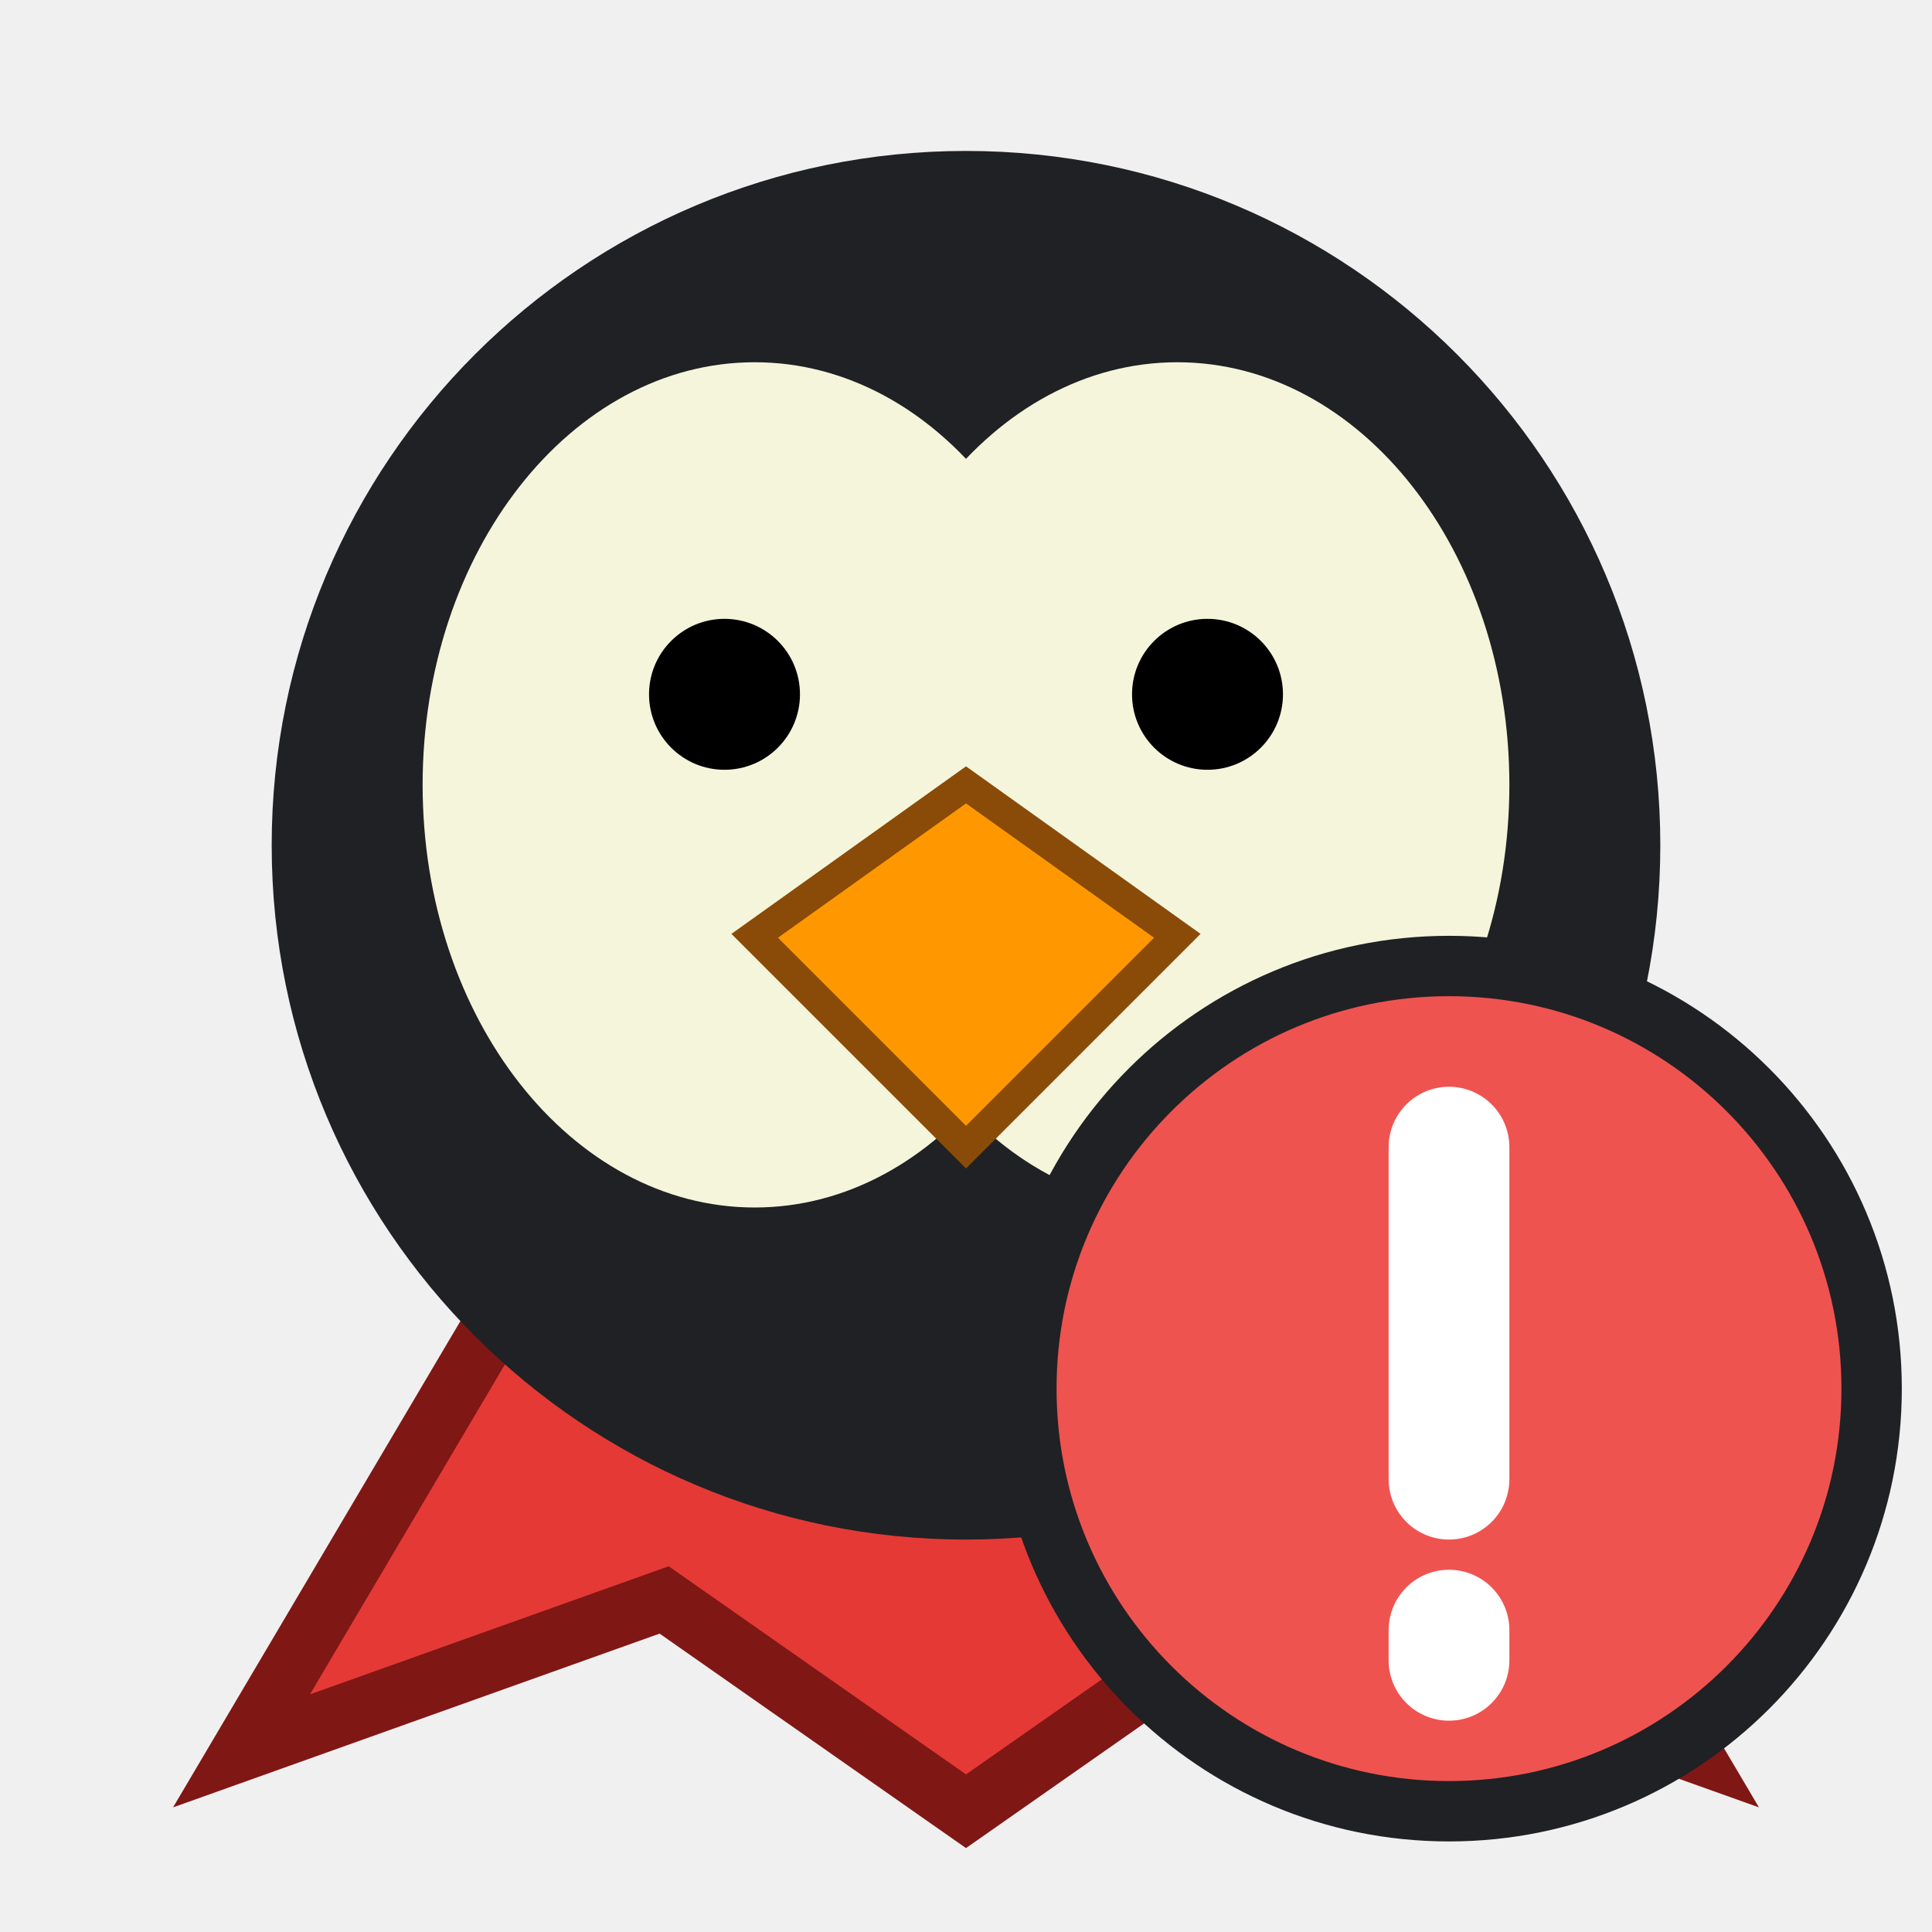
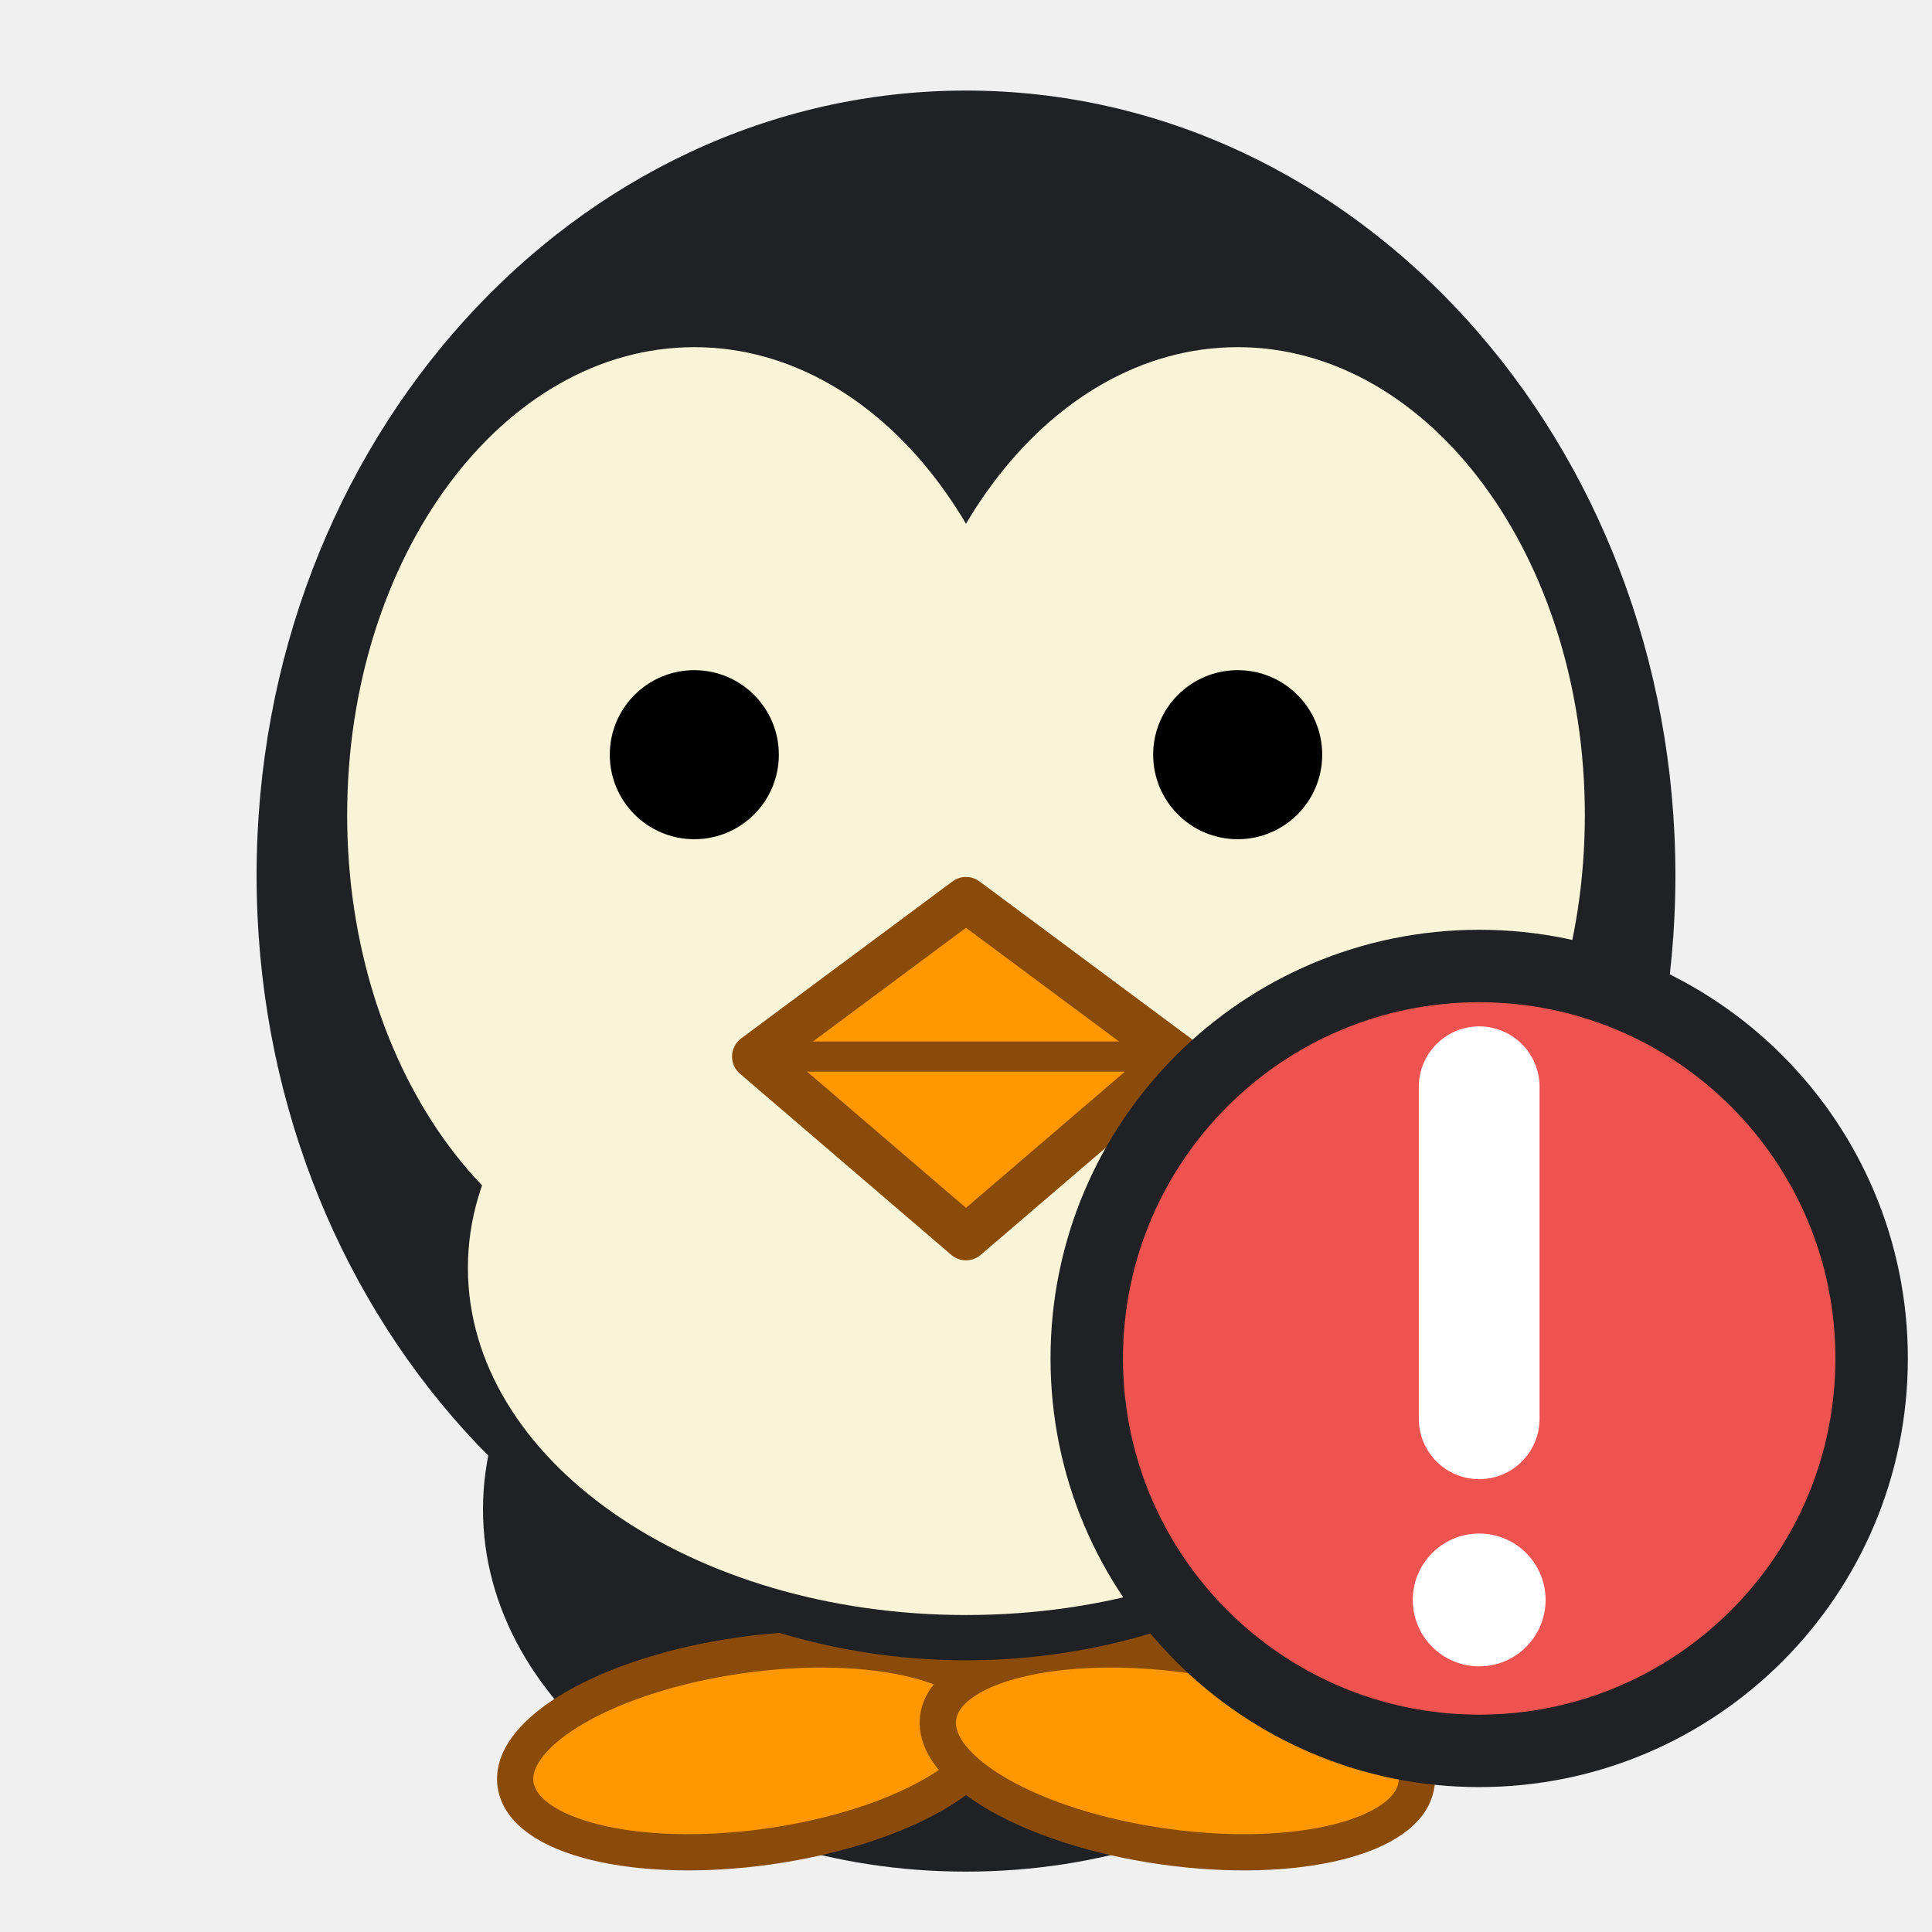
<svg xmlns="http://www.w3.org/2000/svg" width="64" height="64" viewBox="0 0 64 64">
-   <path d="M8 58 21 36h22l13 22-14-5-10 7-10-7z" fill="#e53935" stroke="#7f1715" stroke-width="2" />
-   <circle cx="32" cy="28" r="23" fill="#202124" />
-   <ellipse cx="25" cy="26" rx="11" ry="14" fill="#f5f5dc" />
-   <ellipse cx="39" cy="26" rx="11" ry="14" fill="#f5f5dc" />
-   <circle cx="24" cy="23" r="2.5" />
-   <circle cx="40" cy="23" r="2.5" />
-   <path d="m25 31 7-5 7 5-7 7z" fill="#ff9800" stroke="#8a4b08" />
-   <circle cx="48" cy="46" r="14" fill="#ef5350" stroke="#202124" stroke-width="2" />
-   <path d="M48 38v11m0 5v1" stroke="#fff" stroke-width="4" stroke-linecap="round" />
+   <ellipse cx="32" cy="50" rx="16" ry="12" fill="#202124" />
+   <ellipse cx="25" cy="58" rx="8" ry="3.2" fill="#ff9800" stroke="#8a4b08" stroke-width="1.2" transform="rotate(-8 25 58)" />
+   <ellipse cx="39" cy="58" rx="8" ry="3.2" fill="#ff9800" stroke="#8a4b08" stroke-width="1.2" transform="rotate(8 39 58)" />
+   <ellipse cx="32" cy="29" rx="23.5" ry="26" fill="#202124" />
+   <ellipse cx="23" cy="27" rx="11.5" ry="15.5" fill="#f7f4d7" />
+   <ellipse cx="41" cy="27" rx="11.5" ry="15.5" fill="#f7f4d7" />
+   <ellipse cx="32" cy="42" rx="16.5" ry="11.5" fill="#f7f4d7" />
+   <circle cx="23" cy="25" r="2.8" />
+   <circle cx="41" cy="25" r="2.8" />
+   <g transform="rotate(0 32 35)">
+     <path d="M25 35 L32 29.8 L39 35 L32 41 Z" fill="#ff9800" stroke="#8a4b08" stroke-width="1.5" stroke-linejoin="round" />
+     <path d="M25.8 35 H38.2" stroke="#8a4b08" stroke-width="1" stroke-linecap="round" />
+   </g>
+   <circle cx="49" cy="45" r="13" fill="#ef5350" stroke="#202124" stroke-width="2.4" />
+   <path d="M49 36 V47" stroke="#fff" stroke-width="4" stroke-linecap="round" />
+   <circle cx="49" cy="53" r="2.2" fill="#fff" />
</svg>
